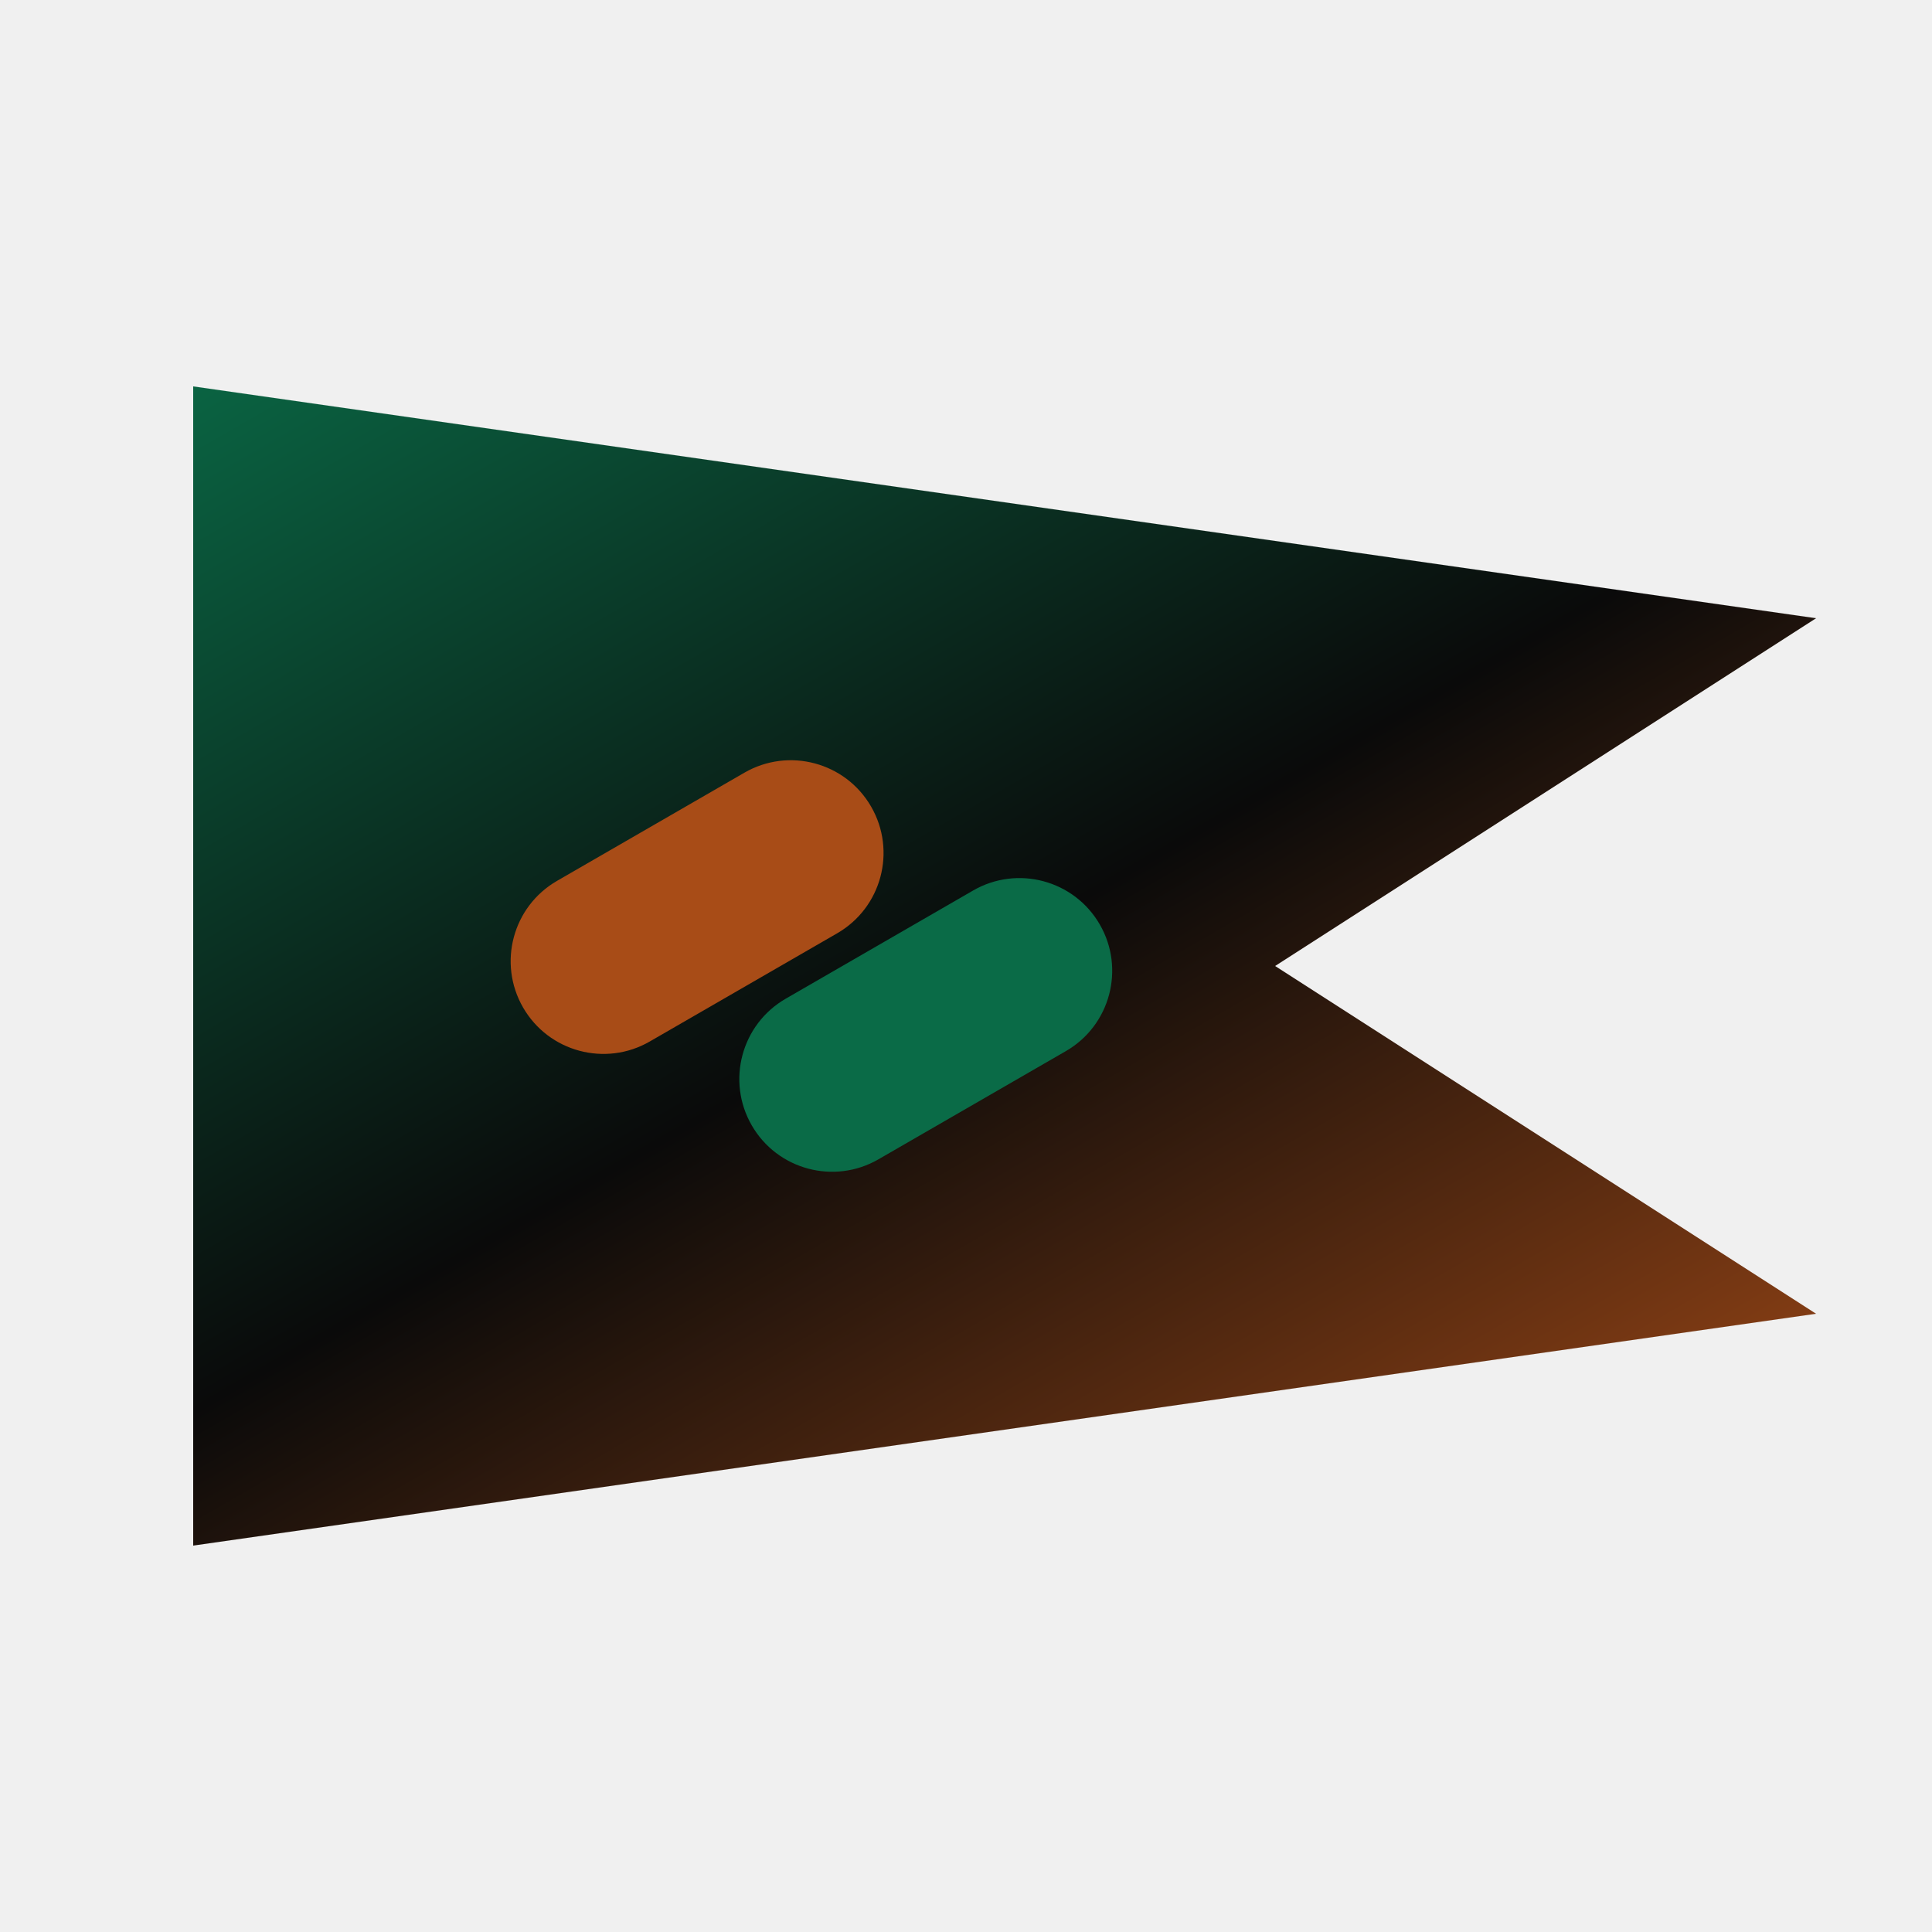
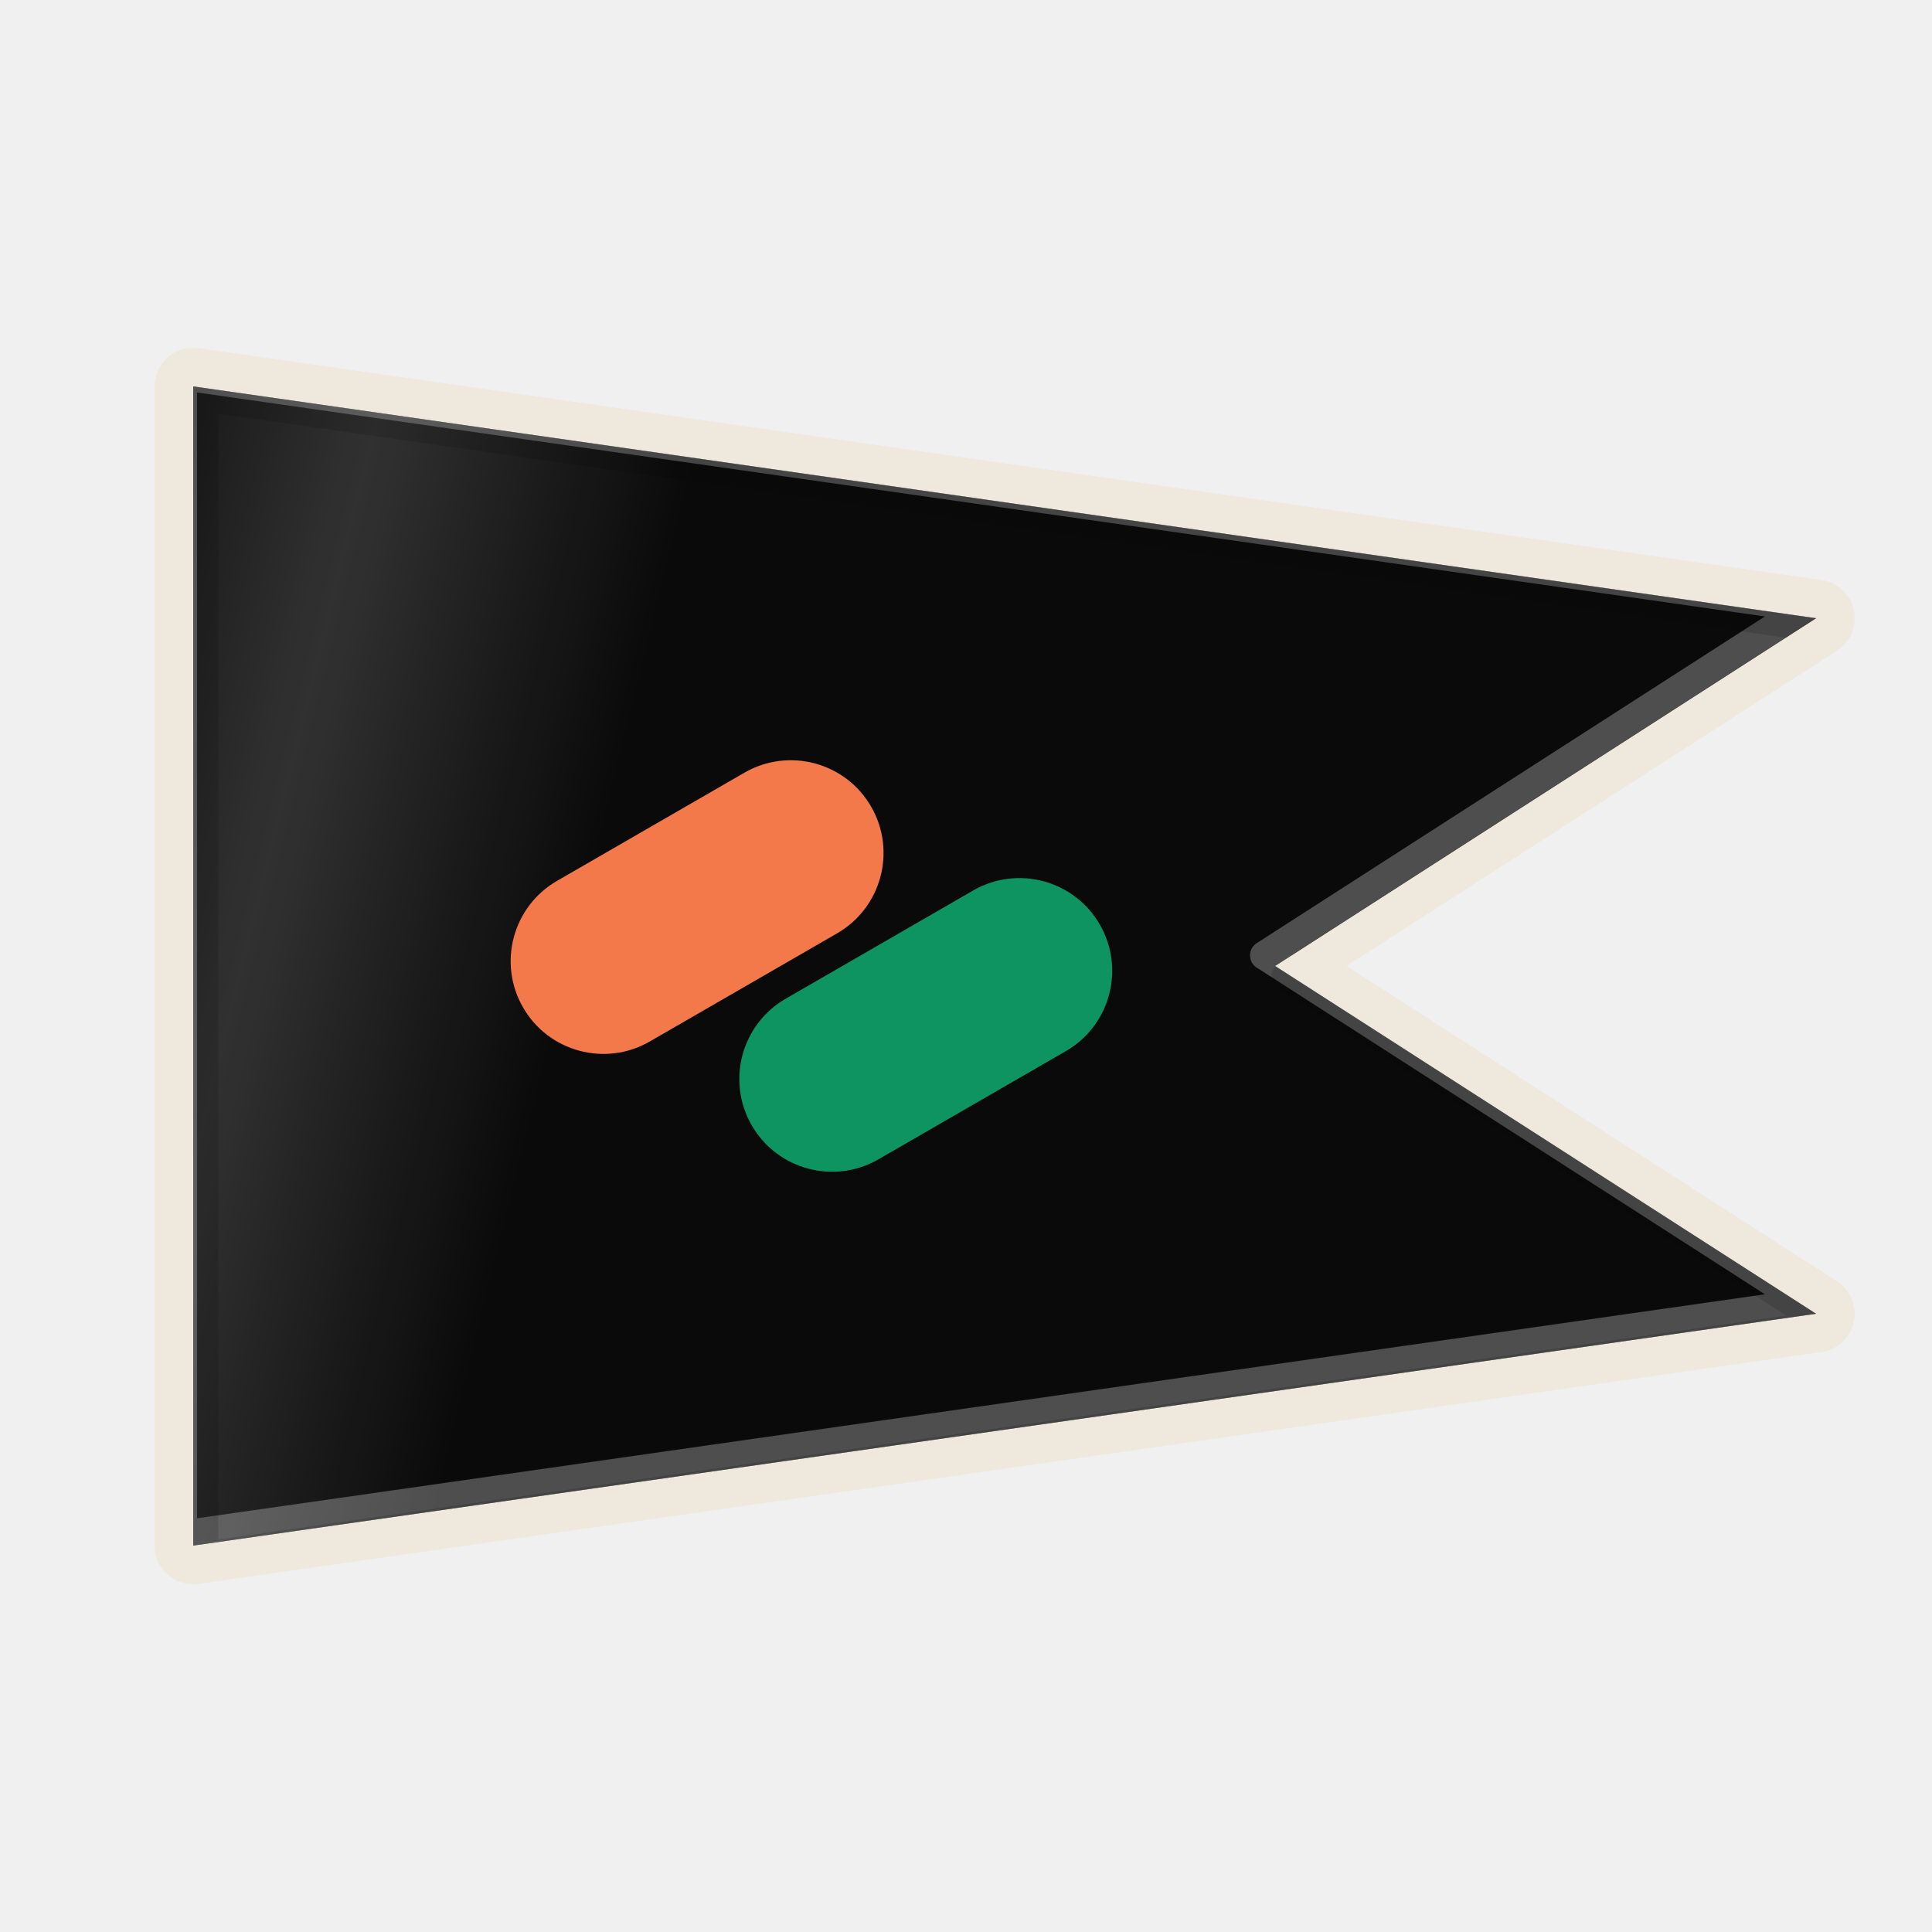
<svg xmlns="http://www.w3.org/2000/svg" viewBox="0 0 100 100" width="512" height="512" role="img" aria-label="burgee">
-   <linearGradient id="burgee-7009l0" gradientUnits="userSpaceOnUse" x1="25" y1="6.7" x2="75" y2="93.3">
-     <stop offset="0" stop-color="#0a6b47" />
-     <stop offset="0.50" stop-color="#0a0a0a" />
-     <stop offset="1" stop-color="#a84c17" />
+   <linearGradient id="burgee-13062fb" gradientUnits="userSpaceOnUse" x1="25" y1="6.7" x2="75" y2="93.3">
+     <stop offset="0" stop-color="#0a0a0a" />
  </linearGradient>
-   <path d="M10 20 L94 32 L66 50 L94 68 L10 80 Z" fill="url(#burgee-7009l0)" />
+   <path d="M10 20 L94 32 L66 50 L94 68 L10 80 Z" fill="none" stroke="#efe9dd" stroke-width="4" stroke-linejoin="round" />
+   <path d="M10 20 L94 32 L66 50 L94 68 L10 80 Z" fill="url(#burgee-13062fb)" />
+   <clipPath id="burgee-13062fb-c">
+     <path d="M10 20 L94 32 L66 50 L94 68 L10 80 Z" />
+   </clipPath>
+   <linearGradient id="burgee-13062fb-s" gradientUnits="objectBoundingBox" x1="0" y1="0" x2="1" y2="0">
+     <stop offset="0" stop-color="#ffffff" stop-opacity="0" />
+     <stop offset="0.50" stop-color="#ffffff" stop-opacity="0.16" />
+     <stop offset="1" stop-color="#ffffff" stop-opacity="0" />
+   </linearGradient>
+   <g clip-path="url(#burgee-13062fb-c)">
+     <g transform="skewX(-14)">
+       <rect x="8" y="-20" width="34" height="140" fill="url(#burgee-13062fb-s)" />
+     </g>
+   </g>
+   <g clip-path="url(#burgee-13062fb-c)">
+     <path d="M10 20 L94 32 L66 50 L94 68 L10 80 Z" fill="none" stroke="#ffffff" stroke-opacity="0.28" stroke-width="1.5" stroke-linejoin="round" transform="translate(-0.55 -0.55)" />
+     <path d="M10 20 L94 32 L66 50 L94 68 L10 80 Z" fill="none" stroke="#000000" stroke-opacity="0.13" stroke-width="1.5" stroke-linejoin="round" transform="translate(0.55 0.55)" />
+   </g>
  <g transform="translate(22 30) scale(0.40)">
    <g transform="rotate(-30 50 50)">
-       <rect x="15" y="24" width="52" height="24" rx="12" fill="#a84c17" />
-       <rect x="33" y="52" width="52" height="24" rx="12" fill="#0a6b47" />
+       <rect x="15" y="24" width="52" height="24" rx="12" fill="#f4794a" />
+       <rect x="33" y="52" width="52" height="24" rx="12" fill="#0d9460" />
    </g>
  </g>
</svg>
